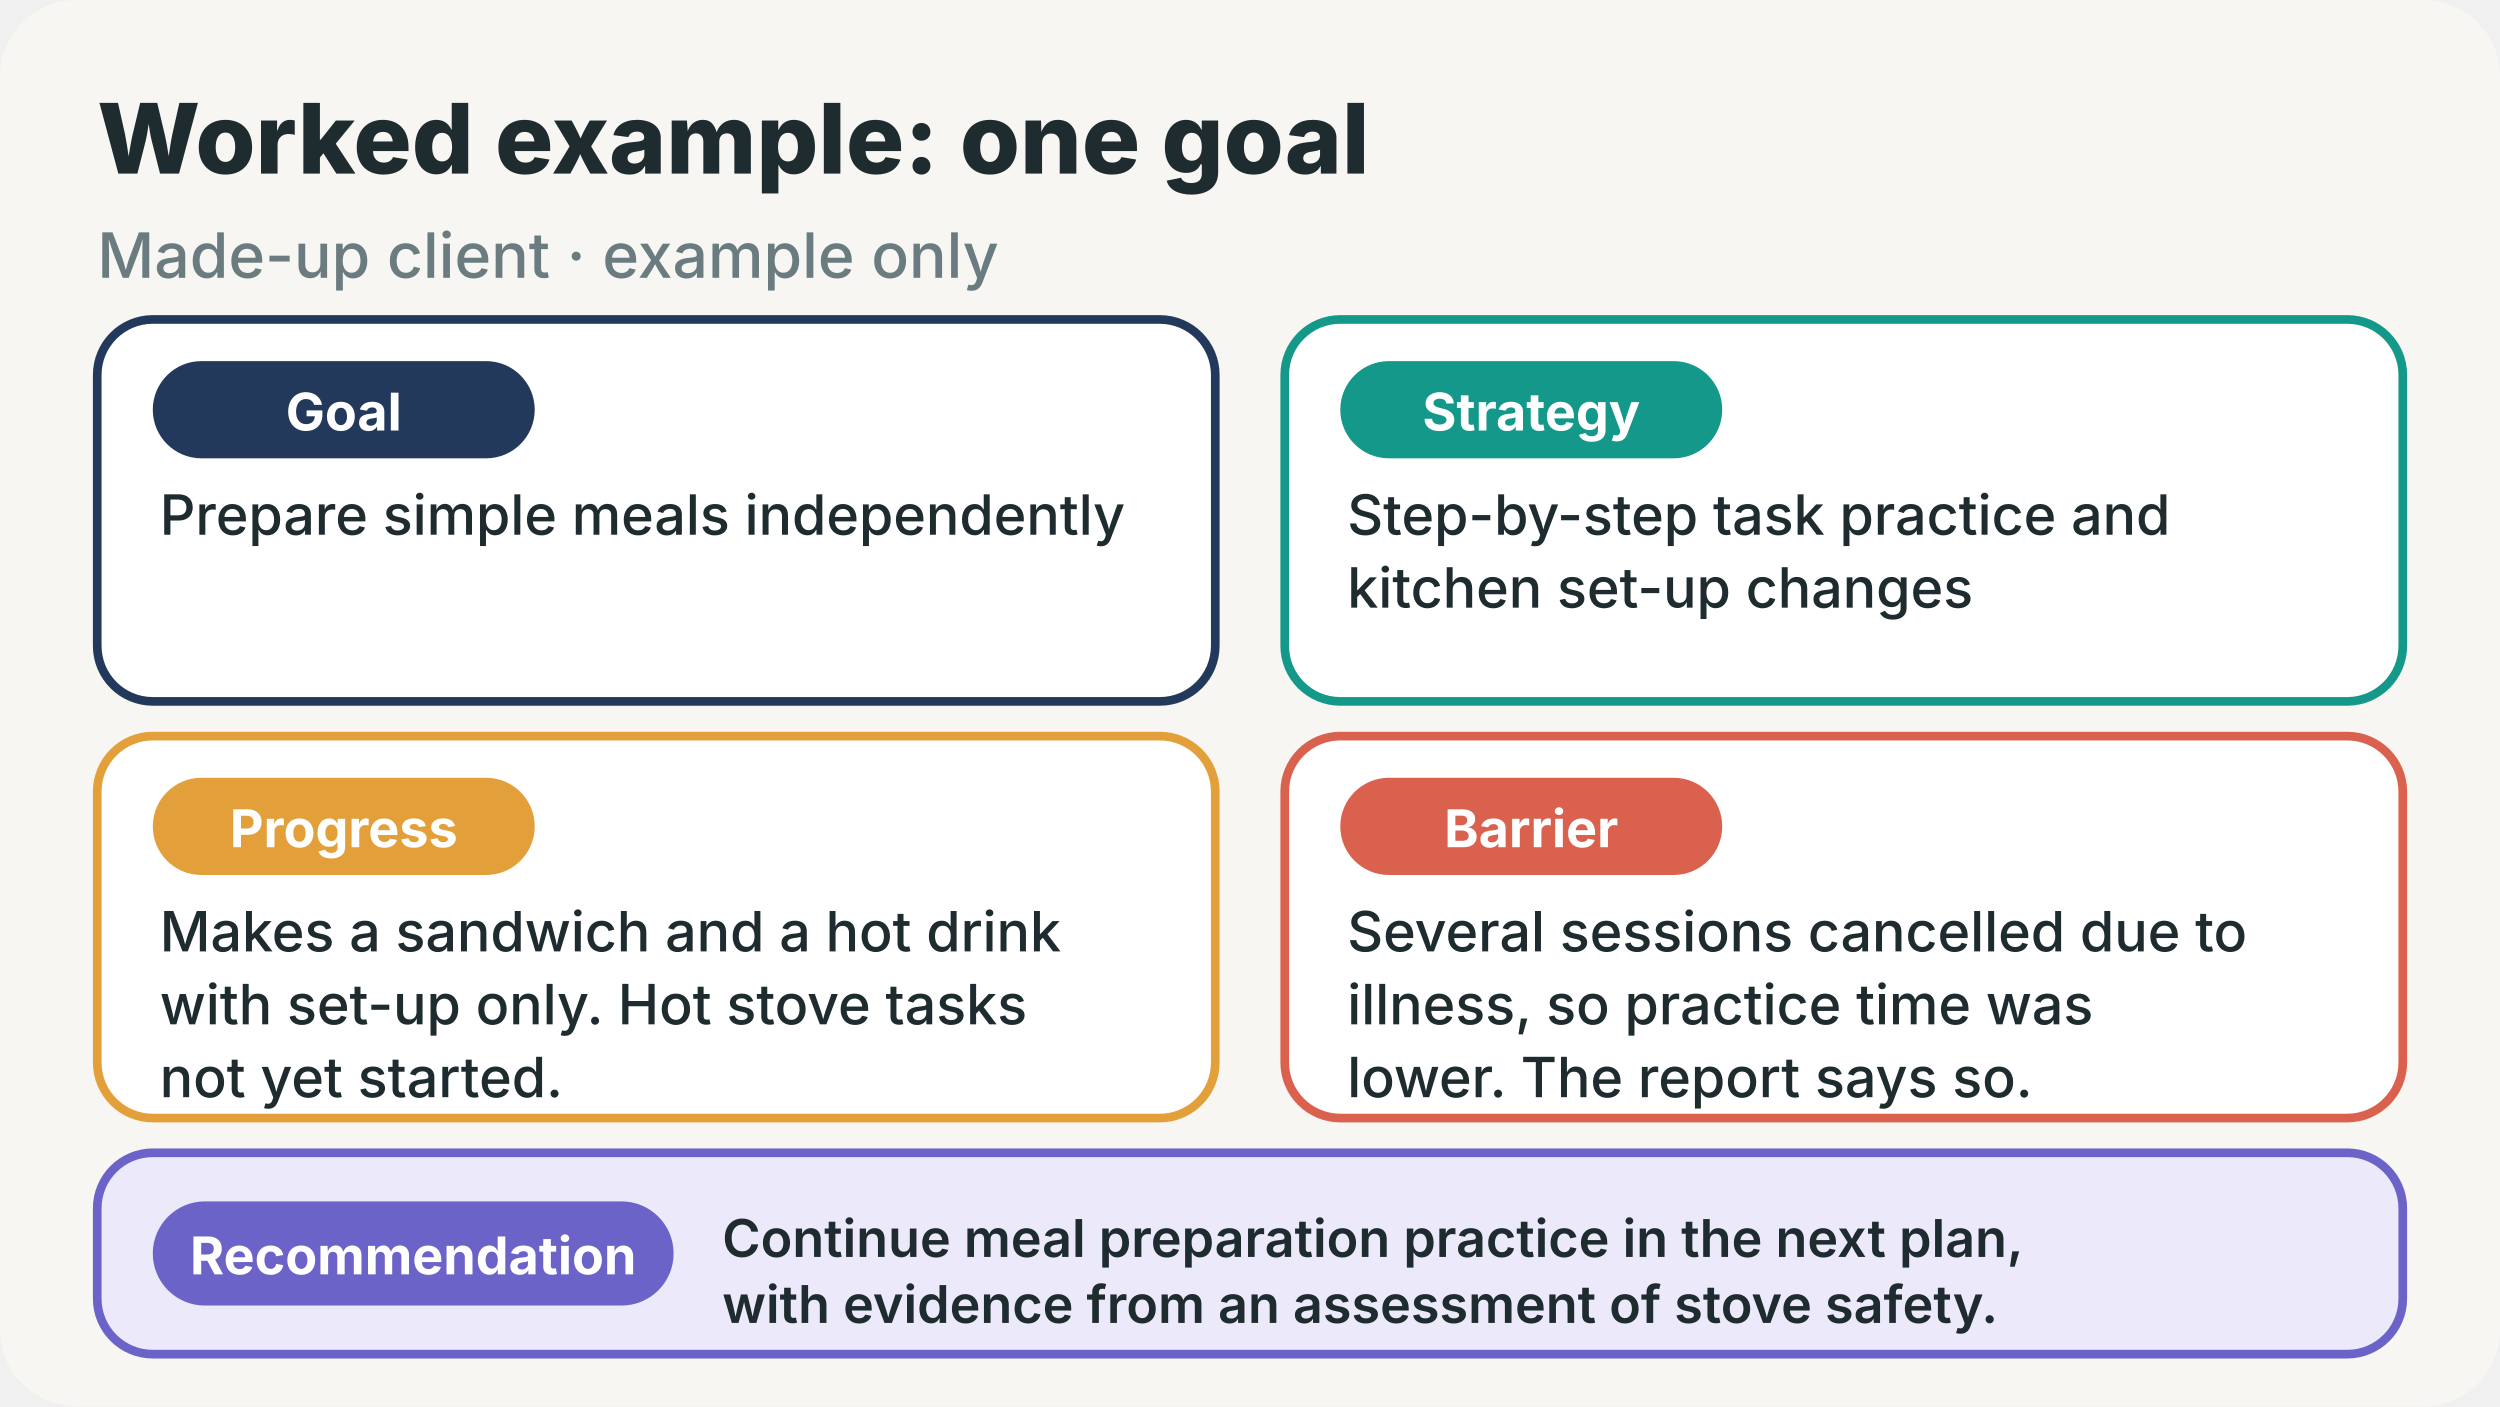
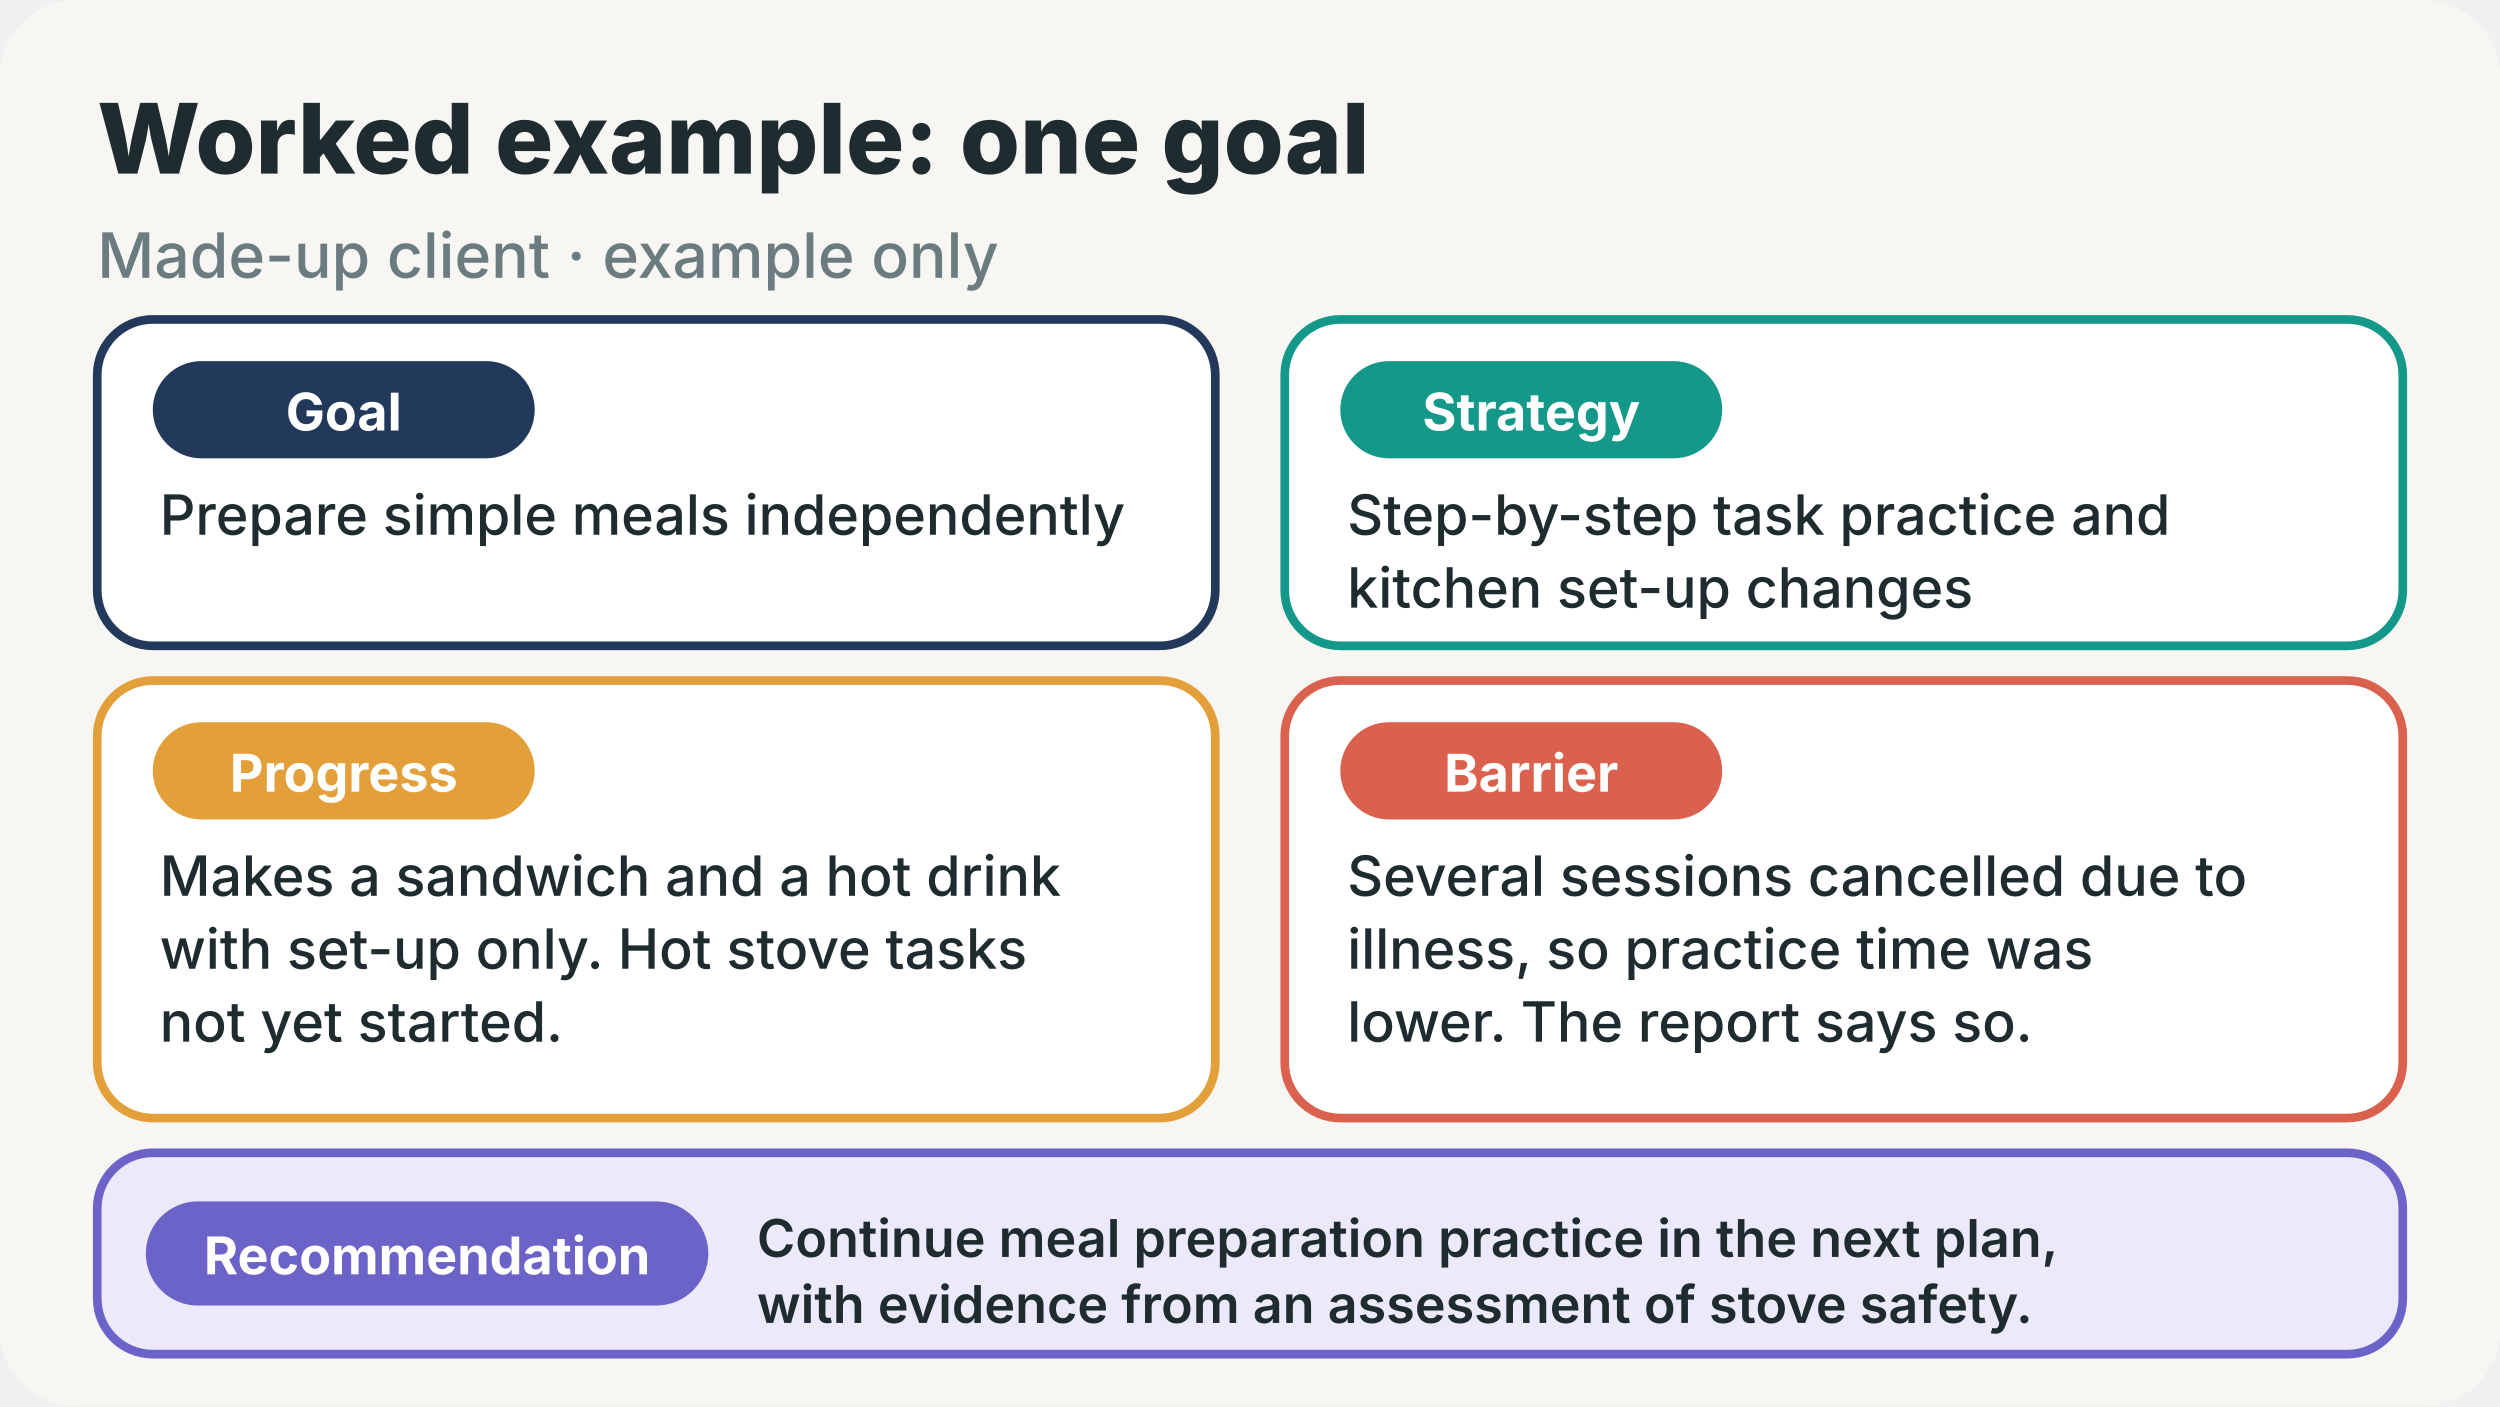
<svg xmlns="http://www.w3.org/2000/svg" viewBox="0 0 720 405" role="img" aria-labelledby="t" font-family="Inter, -apple-system, Segoe UI, Helvetica, Arial, sans-serif">
  <rect width="720" height="405" rx="22" fill="#F7F6F2" />
  <text x="28" y="50" font-size="28" font-weight="800" fill="#1E2B2F" text-anchor="start">Worked example: one goal</text>
  <text x="28" y="80" font-size="18" font-weight="500" fill="#6B7C80" text-anchor="start">Made-up client · example only</text>
-   <rect x="28" y="92" width="322" height="110" rx="16" fill="#fff" stroke="#23395B" stroke-width="2.5" />
+   <rect x="28" y="92" width="322" height="94" rx="16" fill="#fff" stroke="#23395B" stroke-width="2.5" />
  <rect x="44" y="104" width="110" height="28" rx="14.0" fill="#23395B" stroke="#23395B" stroke-width="0" />
  <text x="99.0" y="124.0" font-size="15" font-weight="700" fill="#fff" text-anchor="middle">Goal</text>
  <text x="46" y="154" font-size="16" font-weight="500" fill="#1E2B2F" text-anchor="start">Prepare simple meals independently</text>
-   <rect x="370" y="92" width="322" height="110" rx="16" fill="#fff" stroke="#14988A" stroke-width="2.5" />
+   <rect x="370" y="92" width="322" height="94" rx="16" fill="#fff" stroke="#14988A" stroke-width="2.5" />
  <rect x="386" y="104" width="110" height="28" rx="14.0" fill="#14988A" stroke="#14988A" stroke-width="0" />
  <text x="441.0" y="124.0" font-size="15" font-weight="700" fill="#fff" text-anchor="middle">Strategy</text>
  <text x="388" y="154" font-size="16" font-weight="500" fill="#1E2B2F" text-anchor="start">Step-by-step task practice and</text>
  <text x="388" y="175" font-size="16" font-weight="500" fill="#1E2B2F" text-anchor="start">kitchen set-up changes</text>
-   <rect x="28" y="212" width="322" height="110" rx="16" fill="#fff" stroke="#E3A03A" stroke-width="2.5" />
-   <rect x="44" y="224" width="110" height="28" rx="14.0" fill="#E3A03A" stroke="#E3A03A" stroke-width="0" />
-   <text x="99.0" y="244.0" font-size="15" font-weight="700" fill="#fff" text-anchor="middle">Progress</text>
-   <text x="46" y="274" font-size="16" font-weight="500" fill="#1E2B2F" text-anchor="start">Makes a sandwich and a hot drink</text>
-   <text x="46" y="295" font-size="16" font-weight="500" fill="#1E2B2F" text-anchor="start">with set-up only. Hot stove tasks</text>
-   <text x="46" y="316" font-size="16" font-weight="500" fill="#1E2B2F" text-anchor="start">not yet started.</text>
-   <rect x="370" y="212" width="322" height="110" rx="16" fill="#fff" stroke="#D9614E" stroke-width="2.5" />
-   <rect x="386" y="224" width="110" height="28" rx="14.0" fill="#D9614E" stroke="#D9614E" stroke-width="0" />
-   <text x="441.0" y="244.0" font-size="15" font-weight="700" fill="#fff" text-anchor="middle">Barrier</text>
-   <text x="388" y="274" font-size="16" font-weight="500" fill="#1E2B2F" text-anchor="start">Several sessions cancelled due to</text>
-   <text x="388" y="295" font-size="16" font-weight="500" fill="#1E2B2F" text-anchor="start">illness, so practice time was</text>
-   <text x="388" y="316" font-size="16" font-weight="500" fill="#1E2B2F" text-anchor="start">lower. The report says so.</text>
+   <rect x="28" y="196" width="322" height="126" rx="16" fill="#fff" stroke="#E3A03A" stroke-width="2.5" />
+   <rect x="44" y="208" width="110" height="28" rx="14.0" fill="#E3A03A" stroke="#E3A03A" stroke-width="0" />
+   <text x="99.0" y="228.0" font-size="15" font-weight="700" fill="#fff" text-anchor="middle">Progress</text>
+   <text x="46" y="258" font-size="16" font-weight="500" fill="#1E2B2F" text-anchor="start">Makes a sandwich and a hot drink</text>
+   <text x="46" y="279" font-size="16" font-weight="500" fill="#1E2B2F" text-anchor="start">with set-up only. Hot stove tasks</text>
+   <text x="46" y="300" font-size="16" font-weight="500" fill="#1E2B2F" text-anchor="start">not yet started.</text>
+   <rect x="370" y="196" width="322" height="126" rx="16" fill="#fff" stroke="#D9614E" stroke-width="2.5" />
+   <rect x="386" y="208" width="110" height="28" rx="14.0" fill="#D9614E" stroke="#D9614E" stroke-width="0" />
+   <text x="441.0" y="228.0" font-size="15" font-weight="700" fill="#fff" text-anchor="middle">Barrier</text>
+   <text x="388" y="258" font-size="16" font-weight="500" fill="#1E2B2F" text-anchor="start">Several sessions cancelled due to</text>
+   <text x="388" y="279" font-size="16" font-weight="500" fill="#1E2B2F" text-anchor="start">illness, so practice time was</text>
+   <text x="388" y="300" font-size="16" font-weight="500" fill="#1E2B2F" text-anchor="start">lower. The report says so.</text>
  <rect x="28" y="332" width="664" height="58" rx="16" fill="#ECEAFA" stroke="#6C63C9" stroke-width="2.5" />
-   <rect x="44" y="346" width="150" height="30" rx="15.0" fill="#6C63C9" stroke="#6C63C9" stroke-width="0" />
-   <text x="119.0" y="367.0" font-size="15" font-weight="700" fill="#fff" text-anchor="middle">Recommendation</text>
-   <text x="208" y="362" font-size="15" font-weight="600" fill="#1E2B2F" text-anchor="start">Continue meal preparation practice in the next plan,</text>
-   <text x="208" y="381" font-size="15" font-weight="600" fill="#1E2B2F" text-anchor="start">with evidence from an assessment of stove safety.</text>
+   <rect x="42" y="346" width="162" height="30" rx="15.0" fill="#6C63C9" stroke="#6C63C9" stroke-width="0" />
+   <text x="123.0" y="367.0" font-size="15" font-weight="700" fill="#fff" text-anchor="middle">Recommendation</text>
+   <text x="218" y="362" font-size="15" font-weight="600" fill="#1E2B2F" text-anchor="start">Continue meal preparation practice in the next plan,</text>
+   <text x="218" y="381" font-size="15" font-weight="600" fill="#1E2B2F" text-anchor="start">with evidence from an assessment of stove safety.</text>
</svg>
